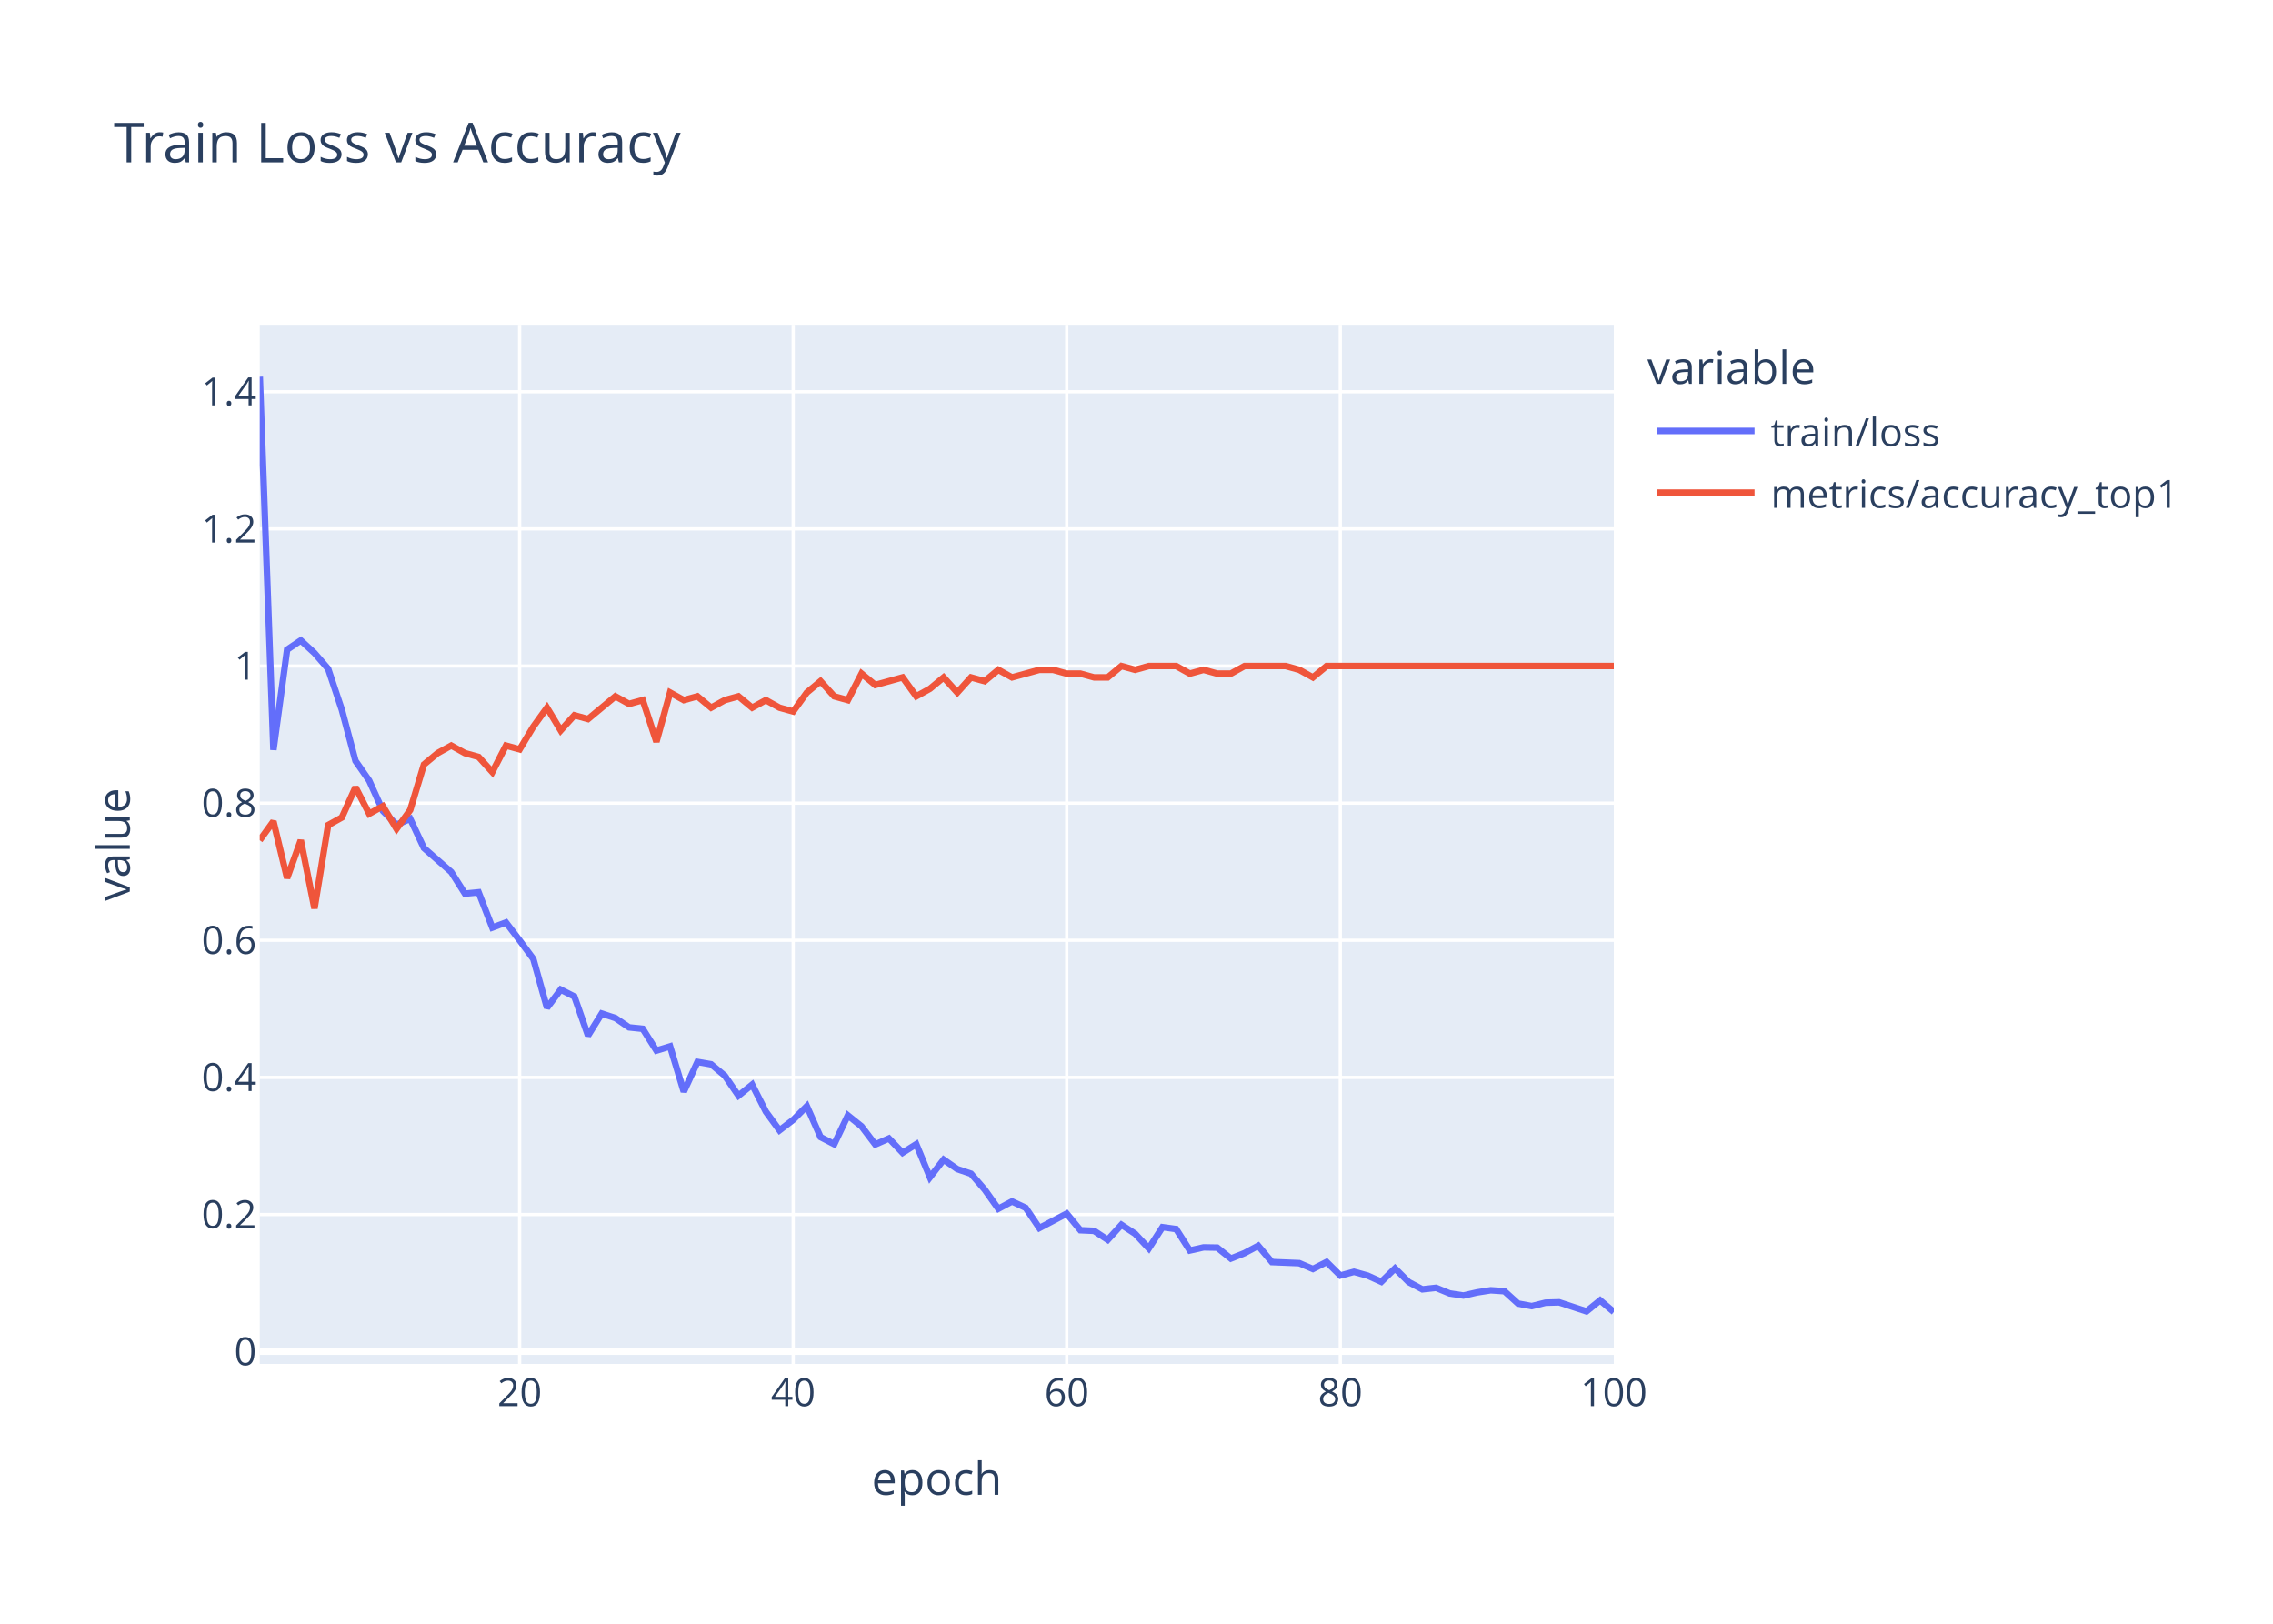
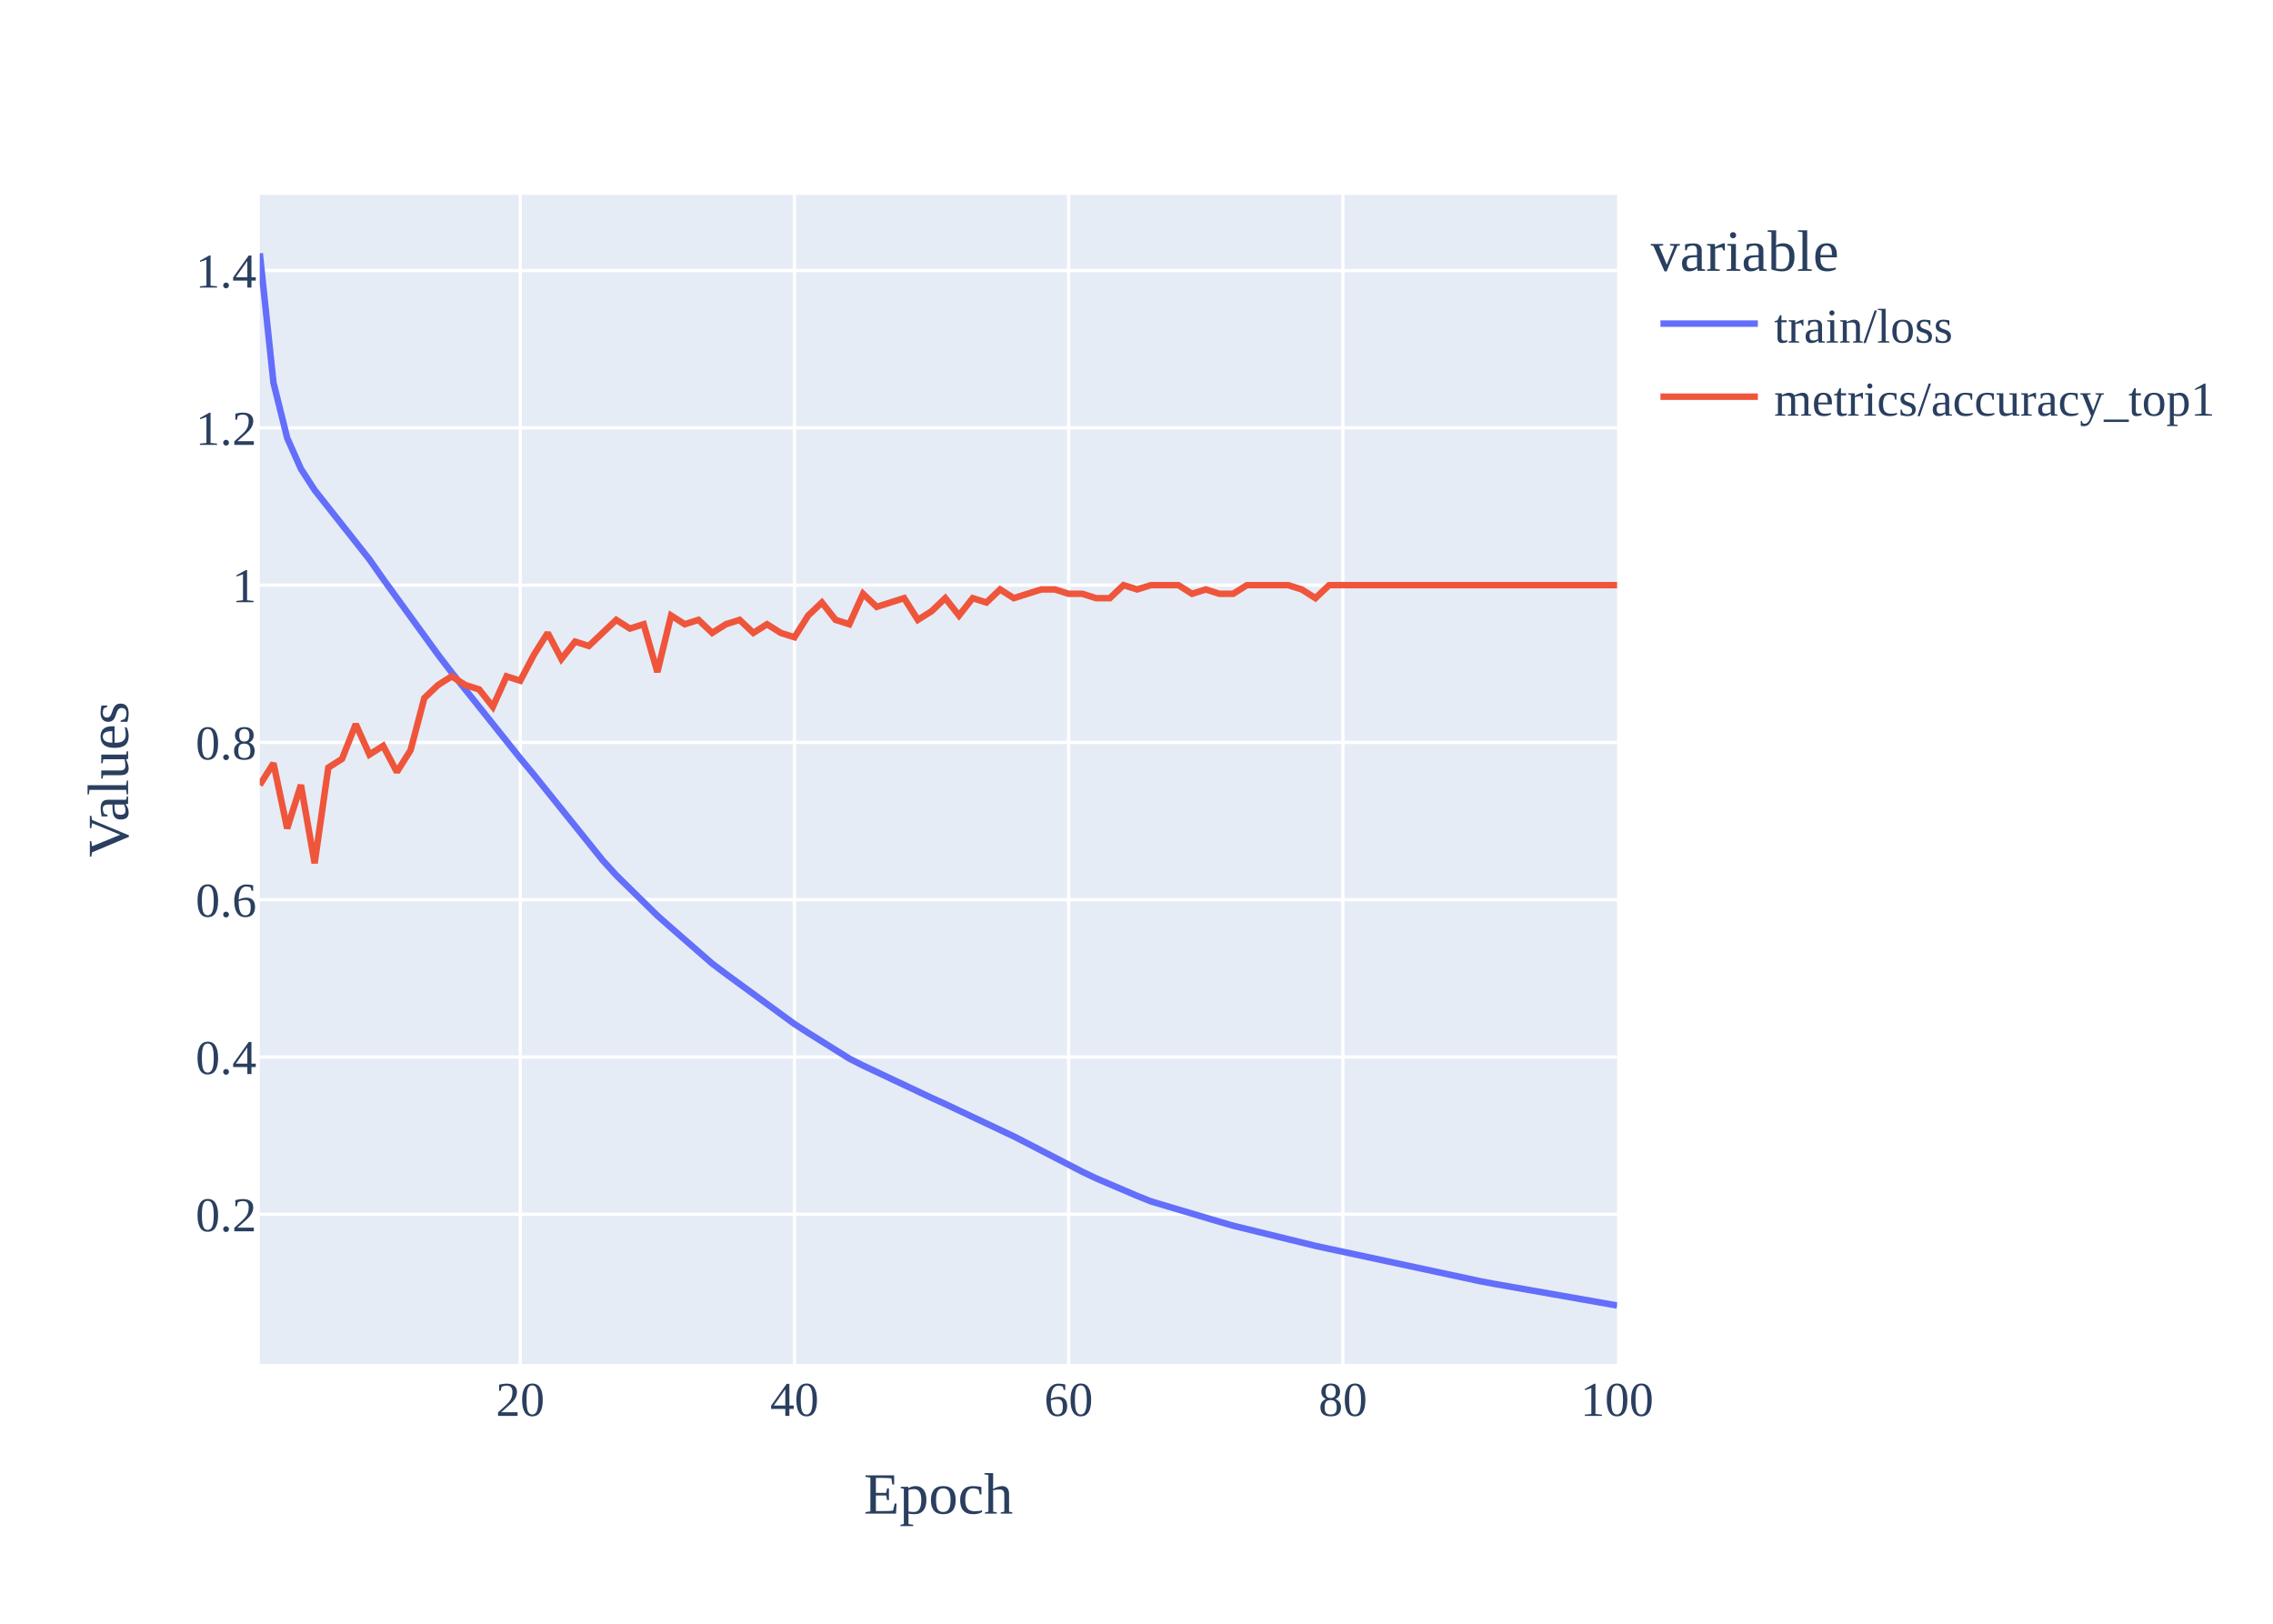
<svg xmlns="http://www.w3.org/2000/svg" class="main-svg" width="700" height="500" style="" viewBox="0 0 700 500">
  <rect x="0" y="0" width="700" height="500" style="fill: rgb(255, 255, 255); fill-opacity: 1;" />
-   <defs id="defs-01994c">
+   <defs id="defs-884461">
    <g class="clips">
-       <clipPath id="clip01994cxyplot" class="plotclip">
-         <rect width="417" height="320" />
-       </clipPath>
-       <clipPath class="axesclip" id="clip01994cx">
-         <rect x="80" y="0" width="417" height="500" />
-       </clipPath>
-       <clipPath class="axesclip" id="clip01994cy">
-         <rect x="0" y="100" width="700" height="320" />
-       </clipPath>
-       <clipPath class="axesclip" id="clip01994cxy">
-         <rect x="80" y="100" width="417" height="320" />
+       <clipPath id="clip884461xyplot" class="plotclip">
+         <rect width="418" height="360" />
+       </clipPath>
+       <clipPath class="axesclip" id="clip884461x">
+         <rect x="80" y="0" width="418" height="500" />
+       </clipPath>
+       <clipPath class="axesclip" id="clip884461y">
+         <rect x="0" y="60" width="700" height="360" />
+       </clipPath>
+       <clipPath class="axesclip" id="clip884461xy">
+         <rect x="80" y="60" width="418" height="360" />
      </clipPath>
    </g>
    <g class="gradients" />
    <g class="patterns" />
  </defs>
  <g class="bglayer">
-     <rect class="bg" x="80" y="100" width="417" height="320" style="fill: rgb(229, 236, 246); fill-opacity: 1; stroke-width: 0;" />
+     <rect class="bg" x="80" y="60" width="418" height="360" style="fill: rgb(229, 236, 246); fill-opacity: 1; stroke-width: 0;" />
  </g>
  <g class="layer-below">
    <g class="imagelayer" />
    <g class="shapelayer" />
  </g>
  <g class="cartesianlayer">
    <g class="subplot xy">
      <g class="layer-subplot">
        <g class="shapelayer" />
        <g class="imagelayer" />
      </g>
      <g class="minor-gridlayer">
        <g class="x" />
        <g class="y" />
      </g>
      <g class="gridlayer">
        <g class="x">
-           <path class="xgrid crisp" transform="translate(160.03,0)" d="M0,100v320" style="stroke: rgb(255, 255, 255); stroke-opacity: 1; stroke-width: 1px;" />
-           <path class="xgrid crisp" transform="translate(244.27,0)" d="M0,100v320" style="stroke: rgb(255, 255, 255); stroke-opacity: 1; stroke-width: 1px;" />
-           <path class="xgrid crisp" transform="translate(328.52,0)" d="M0,100v320" style="stroke: rgb(255, 255, 255); stroke-opacity: 1; stroke-width: 1px;" />
-           <path class="xgrid crisp" transform="translate(412.76,0)" d="M0,100v320" style="stroke: rgb(255, 255, 255); stroke-opacity: 1; stroke-width: 1px;" />
+           <path class="xgrid crisp" transform="translate(160.22,0)" d="M0,60v360" style="stroke: rgb(255, 255, 255); stroke-opacity: 1; stroke-width: 1px;" />
+           <path class="xgrid crisp" transform="translate(244.67,0)" d="M0,60v360" style="stroke: rgb(255, 255, 255); stroke-opacity: 1; stroke-width: 1px;" />
+           <path class="xgrid crisp" transform="translate(329.11,0)" d="M0,60v360" style="stroke: rgb(255, 255, 255); stroke-opacity: 1; stroke-width: 1px;" />
+           <path class="xgrid crisp" transform="translate(413.56,0)" d="M0,60v360" style="stroke: rgb(255, 255, 255); stroke-opacity: 1; stroke-width: 1px;" />
        </g>
        <g class="y">
-           <path class="ygrid crisp" transform="translate(0,373.99)" d="M80,0h417" style="stroke: rgb(255, 255, 255); stroke-opacity: 1; stroke-width: 1px;" />
-           <path class="ygrid crisp" transform="translate(0,331.76)" d="M80,0h417" style="stroke: rgb(255, 255, 255); stroke-opacity: 1; stroke-width: 1px;" />
-           <path class="ygrid crisp" transform="translate(0,289.54)" d="M80,0h417" style="stroke: rgb(255, 255, 255); stroke-opacity: 1; stroke-width: 1px;" />
-           <path class="ygrid crisp" transform="translate(0,247.31)" d="M80,0h417" style="stroke: rgb(255, 255, 255); stroke-opacity: 1; stroke-width: 1px;" />
-           <path class="ygrid crisp" transform="translate(0,205.08)" d="M80,0h417" style="stroke: rgb(255, 255, 255); stroke-opacity: 1; stroke-width: 1px;" />
-           <path class="ygrid crisp" transform="translate(0,162.86)" d="M80,0h417" style="stroke: rgb(255, 255, 255); stroke-opacity: 1; stroke-width: 1px;" />
-           <path class="ygrid crisp" transform="translate(0,120.63)" d="M80,0h417" style="stroke: rgb(255, 255, 255); stroke-opacity: 1; stroke-width: 1px;" />
-         </g>
-       </g>
-       <g class="zerolinelayer">
-         <path class="yzl zl crisp" transform="translate(0,416.21)" d="M80,0h417" style="stroke: rgb(255, 255, 255); stroke-opacity: 1; stroke-width: 2px;" />
-       </g>
+           <path class="ygrid crisp" transform="translate(0,373.91)" d="M80,0h418" style="stroke: rgb(255, 255, 255); stroke-opacity: 1; stroke-width: 1px;" />
+           <path class="ygrid crisp" transform="translate(0,325.48)" d="M80,0h418" style="stroke: rgb(255, 255, 255); stroke-opacity: 1; stroke-width: 1px;" />
+           <path class="ygrid crisp" transform="translate(0,277.04)" d="M80,0h418" style="stroke: rgb(255, 255, 255); stroke-opacity: 1; stroke-width: 1px;" />
+           <path class="ygrid crisp" transform="translate(0,228.61)" d="M80,0h418" style="stroke: rgb(255, 255, 255); stroke-opacity: 1; stroke-width: 1px;" />
+           <path class="ygrid crisp" transform="translate(0,180.18)" d="M80,0h418" style="stroke: rgb(255, 255, 255); stroke-opacity: 1; stroke-width: 1px;" />
+           <path class="ygrid crisp" transform="translate(0,131.74)" d="M80,0h418" style="stroke: rgb(255, 255, 255); stroke-opacity: 1; stroke-width: 1px;" />
+           <path class="ygrid crisp" transform="translate(0,83.31)" d="M80,0h418" style="stroke: rgb(255, 255, 255); stroke-opacity: 1; stroke-width: 1px;" />
+         </g>
+       </g>
+       <g class="zerolinelayer" />
      <g class="layer-between">
        <g class="shapelayer" />
        <g class="imagelayer" />
      </g>
      <path class="xlines-below" />
      <path class="ylines-below" />
      <g class="overlines-below" />
      <g class="xaxislayer-below" />
      <g class="yaxislayer-below" />
      <g class="overaxes-below" />
      <g class="overplot">
-         <g class="xy" transform="translate(80,100)" clip-path="url(#clip01994cxyplot)">
+         <g class="xy" transform="translate(80,60)" clip-path="url(#clip884461xyplot)">
          <g class="scatterlayer mlayer">
-             <g class="trace scatter traceb68e7a" style="stroke-miterlimit: 2; opacity: 1;">
+             <g class="trace scatter trace06435a" style="stroke-miterlimit: 2; opacity: 1;">
              <g class="fills" />
              <g class="errorbars" />
              <g class="lines">
-                 <path class="js-line" d="M0,16L4.21,130.91L8.42,100.05L12.64,97.2L16.85,101.08L21.06,105.94L25.27,118.53L29.48,134.3L33.7,140.37L37.91,149.71L42.12,153.94L46.33,152.14L50.55,161.14L58.97,168.53L63.18,175.18L67.39,174.77L71.61,185.63L75.82,184.06L80.03,189.58L84.24,195.29L88.45,210.34L92.67,204.73L96.88,206.86L101.09,218.88L105.3,212.11L109.52,213.49L113.73,216.36L117.94,216.8L122.15,223.5L126.36,222.21L130.58,236.16L134.79,227L139,227.73L143.21,231.24L147.42,237.39L151.64,233.99L155.85,242.3L160.06,248.05L164.27,244.83L168.48,240.61L172.7,250.14L176.91,252.32L181.12,243.46L185.33,246.84L189.55,252.41L193.76,250.56L197.97,254.96L202.18,252.33L206.39,262.53L210.61,257.08L214.82,260L219.03,261.42L223.24,266.29L227.45,272.21L231.67,269.96L235.88,271.92L240.09,278.15L248.52,273.7L252.73,278.82L256.94,279.01L261.15,281.78L265.36,277.15L269.58,279.91L273.79,284.42L278,277.88L282.21,278.47L286.42,285.06L290.64,284.11L294.85,284.18L299.06,287.55L303.27,285.87L307.48,283.61L311.7,288.63L320.12,288.97L324.33,290.76L328.55,288.61L332.76,292.78L336.97,291.63L341.18,292.8L345.39,294.7L349.61,290.58L353.82,294.79L358.03,297.03L362.24,296.56L366.45,298.29L370.67,298.94L374.88,297.98L379.09,297.32L383.3,297.6L387.52,301.42L391.73,302.2L395.94,301.15L400.15,301.03L408.58,303.81L412.79,300.42L417,304" style="vector-effect: none; fill: none; stroke: rgb(99, 110, 250); stroke-opacity: 1; stroke-width: 2px; opacity: 1;" />
+                 <path class="js-line" d="M0,18L4.22,57.87L8.44,74.85L12.67,84.37L16.89,90.9L33.78,112.27L38,118.3L54.89,141.58L59.11,147.09L80.22,173.51L84.44,178.59L105.56,204.86L109.78,209.51L122.44,221.94L126.67,225.68L139.33,236.72L143.56,239.9L164.67,255.33L168.89,258.05L181.56,265.97L185.78,268.11L206.89,278.06L211.11,279.97L232.22,289.93L236.44,292.09L253.33,300.83L257.56,302.84L270.22,308.25L274.44,309.94L295.56,316.22L299.78,317.44L325.11,323.64L329.33,324.55L375.78,334.51L380,335.31L418,342" style="vector-effect: none; fill: none; stroke: rgb(99, 110, 250); stroke-opacity: 1; stroke-width: 2px; opacity: 1;" />
              </g>
              <g class="points" />
              <g class="text" />
            </g>
-             <g class="trace scatter trace8fa16f" style="stroke-miterlimit: 2; opacity: 1;">
+             <g class="trace scatter tracedf70b1" style="stroke-miterlimit: 2; opacity: 1;">
              <g class="fills" />
              <g class="errorbars" />
              <g class="lines">
-                 <path class="js-line" d="M0,158.74L4.21,152.91L8.42,170.4L12.64,158.74L16.85,179.74L21.06,154.07L25.27,151.74L29.48,142.41L33.7,150.58L37.91,148.24L42.12,155.24L46.33,149.41L50.55,135.41L54.76,131.91L58.97,129.58L63.18,131.91L67.39,133.08L71.61,137.74L75.82,129.58L80.03,130.75L84.24,123.75L88.45,117.91L92.67,124.91L96.88,120.25L101.09,121.41L109.52,114.41L113.73,116.75L117.94,115.58L122.15,128.41L126.36,113.25L130.58,115.58L134.79,114.41L139,117.91L143.21,115.58L147.42,114.41L151.64,117.91L155.85,115.58L160.06,117.91L164.27,119.08L168.48,113.25L172.7,109.75L176.91,114.41L181.12,115.58L185.33,107.42L189.55,110.91L197.97,108.58L202.18,114.41L206.39,112.08L210.61,108.58L214.82,113.25L219.03,108.58L223.24,109.75L227.45,106.25L231.67,108.58L235.88,107.42L240.09,106.25L244.3,106.25L248.52,107.42L252.73,107.42L256.94,108.58L261.15,108.58L265.36,105.08L269.58,106.25L273.79,105.08L278,105.08L282.21,105.08L286.42,107.42L290.64,106.25L294.85,107.42L299.06,107.42L303.27,105.08L315.91,105.08L320.12,106.25L324.33,108.58L328.55,105.08L417,105.08" style="vector-effect: none; fill: none; stroke: rgb(239, 85, 59); stroke-opacity: 1; stroke-width: 2px; opacity: 1;" />
+                 <path class="js-line" d="M0,181.72L4.22,175.03L8.44,195.1L12.67,181.72L16.89,205.81L21.11,176.37L25.33,173.69L29.56,162.99L33.78,172.36L38,169.68L42.22,177.71L46.44,171.02L50.67,154.96L54.89,150.95L59.11,148.27L63.33,150.95L67.56,152.29L71.78,157.64L76,148.27L80.22,149.61L84.44,141.59L88.67,134.89L92.89,142.92L97.11,137.57L101.33,138.91L109.78,130.88L114,133.56L118.22,132.22L122.44,146.94L126.67,129.54L130.89,132.22L135.11,130.88L139.33,134.89L143.56,132.22L147.78,130.88L152,134.89L156.22,132.22L160.44,134.89L164.67,136.23L168.89,129.54L173.11,125.53L177.33,130.88L181.56,132.22L185.78,122.85L190,126.87L198.44,124.19L202.67,130.88L206.89,128.21L211.11,124.19L215.33,129.54L219.56,124.19L223.78,125.53L228,121.51L232.22,124.19L236.44,122.85L240.67,121.51L244.89,121.51L249.11,122.85L253.33,122.85L257.56,124.19L261.78,124.19L266,120.18L270.22,121.51L274.44,120.18L278.67,120.18L282.89,120.18L287.11,122.85L291.33,121.51L295.56,122.85L299.78,122.85L304,120.18L316.67,120.18L320.89,121.51L325.11,124.19L329.33,120.18L418,120.18" style="vector-effect: none; fill: none; stroke: rgb(239, 85, 59); stroke-opacity: 1; stroke-width: 2px; opacity: 1;" />
              </g>
              <g class="points" />
              <g class="text" />
            </g>
          </g>
        </g>
      </g>
      <path class="xlines-above crisp" d="M0,0" style="fill: none;" />
      <path class="ylines-above crisp" d="M0,0" style="fill: none;" />
      <g class="overlines-above" />
      <g class="xaxislayer-above">
        <g class="xtick">
-           <text text-anchor="middle" x="0" y="433" transform="translate(160.03,0)" style="font-family: 'Open Sans', verdana, arial, sans-serif; font-size: 12px; fill: rgb(42, 63, 95); fill-opacity: 1; white-space: pre; opacity: 1;">20</text>
-         </g>
-         <g class="xtick">
-           <text text-anchor="middle" x="0" y="433" style="font-family: 'Open Sans', verdana, arial, sans-serif; font-size: 12px; fill: rgb(42, 63, 95); fill-opacity: 1; white-space: pre; opacity: 1;" transform="translate(244.27,0)">40</text>
-         </g>
-         <g class="xtick">
-           <text text-anchor="middle" x="0" y="433" style="font-family: 'Open Sans', verdana, arial, sans-serif; font-size: 12px; fill: rgb(42, 63, 95); fill-opacity: 1; white-space: pre; opacity: 1;" transform="translate(328.52,0)">60</text>
-         </g>
-         <g class="xtick">
-           <text text-anchor="middle" x="0" y="433" style="font-family: 'Open Sans', verdana, arial, sans-serif; font-size: 12px; fill: rgb(42, 63, 95); fill-opacity: 1; white-space: pre; opacity: 1;" transform="translate(412.76,0)">80</text>
-         </g>
-         <g class="xtick">
-           <text text-anchor="middle" x="0" y="433" style="font-family: 'Open Sans', verdana, arial, sans-serif; font-size: 12px; fill: rgb(42, 63, 95); fill-opacity: 1; white-space: pre; opacity: 1;" transform="translate(497,0)">100</text>
+           <text text-anchor="middle" x="0" y="436" transform="translate(160.22,0)" style="font-family: 'Times New Roman'; font-size: 15px; fill: rgb(42, 63, 95); fill-opacity: 1; white-space: pre; opacity: 1;">20</text>
+         </g>
+         <g class="xtick">
+           <text text-anchor="middle" x="0" y="436" style="font-family: 'Times New Roman'; font-size: 15px; fill: rgb(42, 63, 95); fill-opacity: 1; white-space: pre; opacity: 1;" transform="translate(244.67,0)">40</text>
+         </g>
+         <g class="xtick">
+           <text text-anchor="middle" x="0" y="436" style="font-family: 'Times New Roman'; font-size: 15px; fill: rgb(42, 63, 95); fill-opacity: 1; white-space: pre; opacity: 1;" transform="translate(329.11,0)">60</text>
+         </g>
+         <g class="xtick">
+           <text text-anchor="middle" x="0" y="436" style="font-family: 'Times New Roman'; font-size: 15px; fill: rgb(42, 63, 95); fill-opacity: 1; white-space: pre; opacity: 1;" transform="translate(413.56,0)">80</text>
+         </g>
+         <g class="xtick">
+           <text text-anchor="middle" x="0" y="436" style="font-family: 'Times New Roman'; font-size: 15px; fill: rgb(42, 63, 95); fill-opacity: 1; white-space: pre; opacity: 1;" transform="translate(498,0)">100</text>
        </g>
      </g>
      <g class="yaxislayer-above">
        <g class="ytick">
-           <text text-anchor="end" x="79" y="4.2" transform="translate(0,416.21)" style="font-family: 'Open Sans', verdana, arial, sans-serif; font-size: 12px; fill: rgb(42, 63, 95); fill-opacity: 1; white-space: pre; opacity: 1;">0</text>
-         </g>
-         <g class="ytick">
-           <text text-anchor="end" x="79" y="4.2" style="font-family: 'Open Sans', verdana, arial, sans-serif; font-size: 12px; fill: rgb(42, 63, 95); fill-opacity: 1; white-space: pre; opacity: 1;" transform="translate(0,373.99)">0.2</text>
-         </g>
-         <g class="ytick">
-           <text text-anchor="end" x="79" y="4.2" style="font-family: 'Open Sans', verdana, arial, sans-serif; font-size: 12px; fill: rgb(42, 63, 95); fill-opacity: 1; white-space: pre; opacity: 1;" transform="translate(0,331.76)">0.4</text>
-         </g>
-         <g class="ytick">
-           <text text-anchor="end" x="79" y="4.2" style="font-family: 'Open Sans', verdana, arial, sans-serif; font-size: 12px; fill: rgb(42, 63, 95); fill-opacity: 1; white-space: pre; opacity: 1;" transform="translate(0,289.54)">0.6</text>
-         </g>
-         <g class="ytick">
-           <text text-anchor="end" x="79" y="4.2" style="font-family: 'Open Sans', verdana, arial, sans-serif; font-size: 12px; fill: rgb(42, 63, 95); fill-opacity: 1; white-space: pre; opacity: 1;" transform="translate(0,247.31)">0.8</text>
-         </g>
-         <g class="ytick">
-           <text text-anchor="end" x="79" y="4.2" style="font-family: 'Open Sans', verdana, arial, sans-serif; font-size: 12px; fill: rgb(42, 63, 95); fill-opacity: 1; white-space: pre; opacity: 1;" transform="translate(0,205.08)">1</text>
-         </g>
-         <g class="ytick">
-           <text text-anchor="end" x="79" y="4.2" style="font-family: 'Open Sans', verdana, arial, sans-serif; font-size: 12px; fill: rgb(42, 63, 95); fill-opacity: 1; white-space: pre; opacity: 1;" transform="translate(0,162.86)">1.2</text>
-         </g>
-         <g class="ytick">
-           <text text-anchor="end" x="79" y="4.2" style="font-family: 'Open Sans', verdana, arial, sans-serif; font-size: 12px; fill: rgb(42, 63, 95); fill-opacity: 1; white-space: pre; opacity: 1;" transform="translate(0,120.63)">1.4</text>
+           <text text-anchor="end" x="79" y="5.25" transform="translate(0,373.91)" style="font-family: 'Times New Roman'; font-size: 15px; fill: rgb(42, 63, 95); fill-opacity: 1; white-space: pre; opacity: 1;">0.2</text>
+         </g>
+         <g class="ytick">
+           <text text-anchor="end" x="79" y="5.25" style="font-family: 'Times New Roman'; font-size: 15px; fill: rgb(42, 63, 95); fill-opacity: 1; white-space: pre; opacity: 1;" transform="translate(0,325.48)">0.4</text>
+         </g>
+         <g class="ytick">
+           <text text-anchor="end" x="79" y="5.25" style="font-family: 'Times New Roman'; font-size: 15px; fill: rgb(42, 63, 95); fill-opacity: 1; white-space: pre; opacity: 1;" transform="translate(0,277.04)">0.6</text>
+         </g>
+         <g class="ytick">
+           <text text-anchor="end" x="79" y="5.25" style="font-family: 'Times New Roman'; font-size: 15px; fill: rgb(42, 63, 95); fill-opacity: 1; white-space: pre; opacity: 1;" transform="translate(0,228.61)">0.8</text>
+         </g>
+         <g class="ytick">
+           <text text-anchor="end" x="79" y="5.25" style="font-family: 'Times New Roman'; font-size: 15px; fill: rgb(42, 63, 95); fill-opacity: 1; white-space: pre; opacity: 1;" transform="translate(0,180.18)">1</text>
+         </g>
+         <g class="ytick">
+           <text text-anchor="end" x="79" y="5.25" style="font-family: 'Times New Roman'; font-size: 15px; fill: rgb(42, 63, 95); fill-opacity: 1; white-space: pre; opacity: 1;" transform="translate(0,131.74)">1.2</text>
+         </g>
+         <g class="ytick">
+           <text text-anchor="end" x="79" y="5.25" style="font-family: 'Times New Roman'; font-size: 15px; fill: rgb(42, 63, 95); fill-opacity: 1; white-space: pre; opacity: 1;" transform="translate(0,83.31)">1.4</text>
        </g>
      </g>
      <g class="overaxes-above" />
    </g>
  </g>
  <g class="polarlayer" />
  <g class="smithlayer" />
  <g class="ternarylayer" />
  <g class="geolayer" />
  <g class="funnelarealayer" />
  <g class="pielayer" />
  <g class="iciclelayer" />
  <g class="treemaplayer" />
  <g class="sunburstlayer" />
  <g class="glimages" />
-   <defs id="topdefs-01994c">
+   <defs id="topdefs-884461">
    <g class="clips" />
-     <clipPath id="legend01994c">
-       <rect width="183" height="67" x="0" y="0" />
+     <clipPath id="legend884461">
+       <rect width="182" height="79" x="0" y="0" />
    </clipPath>
  </defs>
  <g class="layer-above">
    <g class="imagelayer" />
    <g class="shapelayer" />
  </g>
  <g class="infolayer">
-     <g class="legend" pointer-events="all" transform="translate(505.34,100)">
-       <rect class="bg" shape-rendering="crispEdges" width="183" height="67" x="0" y="0" style="stroke: rgb(68, 68, 68); stroke-opacity: 1; fill: rgb(255, 255, 255); fill-opacity: 1; stroke-width: 0px;" />
-       <g class="scrollbox" transform="" clip-path="url(#legend01994c)">
-         <text class="legendtitletext" text-anchor="start" x="2" y="18.2" style="font-family: 'Open Sans', verdana, arial, sans-serif; font-size: 14px; fill: rgb(42, 63, 95); fill-opacity: 1; white-space: pre;">variable</text>
+     <g class="legend" pointer-events="all" transform="translate(506.36,60)">
+       <rect class="bg" shape-rendering="crispEdges" width="182" height="79" x="0" y="0" style="stroke: rgb(68, 68, 68); stroke-opacity: 1; fill: rgb(255, 255, 255); fill-opacity: 1; stroke-width: 0px;" />
+       <g class="scrollbox" transform="" clip-path="url(#legend884461)">
+         <text class="legendtitletext" text-anchor="start" x="2" y="23.4" style="font-family: 'Times New Roman'; font-size: 18px; fill: rgb(42, 63, 95); fill-opacity: 1; white-space: pre;">variable</text>
        <g class="groups" transform="">
-           <g class="traces" transform="translate(0,32.7)" style="opacity: 1;">
-             <text class="legendtext" text-anchor="start" x="40" y="4.68" style="font-family: 'Open Sans', verdana, arial, sans-serif; font-size: 12px; fill: rgb(42, 63, 95); fill-opacity: 1; white-space: pre;">train/loss</text>
+           <g class="traces" transform="translate(0,39.65)" style="opacity: 1;">
+             <text class="legendtext" text-anchor="start" x="40" y="5.85" style="font-family: 'Times New Roman'; font-size: 15px; fill: rgb(42, 63, 95); fill-opacity: 1; white-space: pre;">train/loss</text>
            <g class="layers" style="opacity: 1;">
              <g class="legendfill" />
              <g class="legendlines">
                <path class="js-line" d="M5,0h30" style="fill: none; stroke: rgb(99, 110, 250); stroke-opacity: 1; stroke-width: 2px;" />
              </g>
              <g class="legendsymbols">
                <g class="legendpoints" />
              </g>
            </g>
-             <rect class="legendtoggle" x="0" y="-9.5" width="177.438" height="19" style="fill: rgb(0, 0, 0); fill-opacity: 0;" />
+             <rect class="legendtoggle" x="0" y="-11.25" width="176.781" height="22.5" style="fill: rgb(0, 0, 0); fill-opacity: 0;" />
          </g>
        </g>
        <g class="groups" transform="">
-           <g class="traces" transform="translate(0,51.7)" style="opacity: 1;">
-             <text class="legendtext" text-anchor="start" x="40" y="4.68" style="font-family: 'Open Sans', verdana, arial, sans-serif; font-size: 12px; fill: rgb(42, 63, 95); fill-opacity: 1; white-space: pre;">metrics/accuracy_top1</text>
+           <g class="traces" transform="translate(0,62.15)" style="opacity: 1;">
+             <text class="legendtext" text-anchor="start" x="40" y="5.85" style="font-family: 'Times New Roman'; font-size: 15px; fill: rgb(42, 63, 95); fill-opacity: 1; white-space: pre;">metrics/accuracy_top1</text>
            <g class="layers" style="opacity: 1;">
              <g class="legendfill" />
              <g class="legendlines">
                <path class="js-line" d="M5,0h30" style="fill: none; stroke: rgb(239, 85, 59); stroke-opacity: 1; stroke-width: 2px;" />
              </g>
              <g class="legendsymbols">
                <g class="legendpoints" />
              </g>
            </g>
-             <rect class="legendtoggle" x="0" y="-9.5" width="177.438" height="19" style="fill: rgb(0, 0, 0); fill-opacity: 0;" />
+             <rect class="legendtoggle" x="0" y="-11.25" width="176.781" height="22.5" style="fill: rgb(0, 0, 0); fill-opacity: 0;" />
          </g>
        </g>
      </g>
      <rect class="scrollbar" rx="20" ry="3" width="0" height="0" x="0" y="0" style="fill: rgb(128, 139, 164); fill-opacity: 1;" />
    </g>
-     <g class="g-gtitle">
-       <text class="gtitle" x="35" y="50" text-anchor="start" dy="0em" style="opacity: 1; font-family: 'Open Sans', verdana, arial, sans-serif; font-size: 17px; fill: rgb(42, 63, 95); fill-opacity: 1; white-space: pre;">Train Loss vs Accuracy</text>
-     </g>
+     <g class="g-gtitle" />
    <g class="g-xtitle">
-       <text class="xtitle" x="288.5" y="460.3" text-anchor="middle" style="opacity: 1; font-family: 'Open Sans', verdana, arial, sans-serif; font-size: 14px; fill: rgb(42, 63, 95); fill-opacity: 1; white-space: pre;">epoch</text>
+       <text class="xtitle" x="289" y="466.1" text-anchor="middle" style="opacity: 1; font-family: 'Times New Roman'; font-size: 18px; fill: rgb(42, 63, 95); fill-opacity: 1; white-space: pre;">Epoch</text>
    </g>
    <g class="g-ytitle">
-       <text class="ytitle" transform="rotate(-90,39.975,260)" x="39.975" y="260" text-anchor="middle" style="opacity: 1; font-family: 'Open Sans', verdana, arial, sans-serif; font-size: 14px; fill: rgb(42, 63, 95); fill-opacity: 1; white-space: pre;">value</text>
+       <text class="ytitle" transform="rotate(-90,39.45,240)" x="39.45" y="240" text-anchor="middle" style="opacity: 1; font-family: 'Times New Roman'; font-size: 18px; fill: rgb(42, 63, 95); fill-opacity: 1; white-space: pre;">Values</text>
    </g>
  </g>
</svg>
